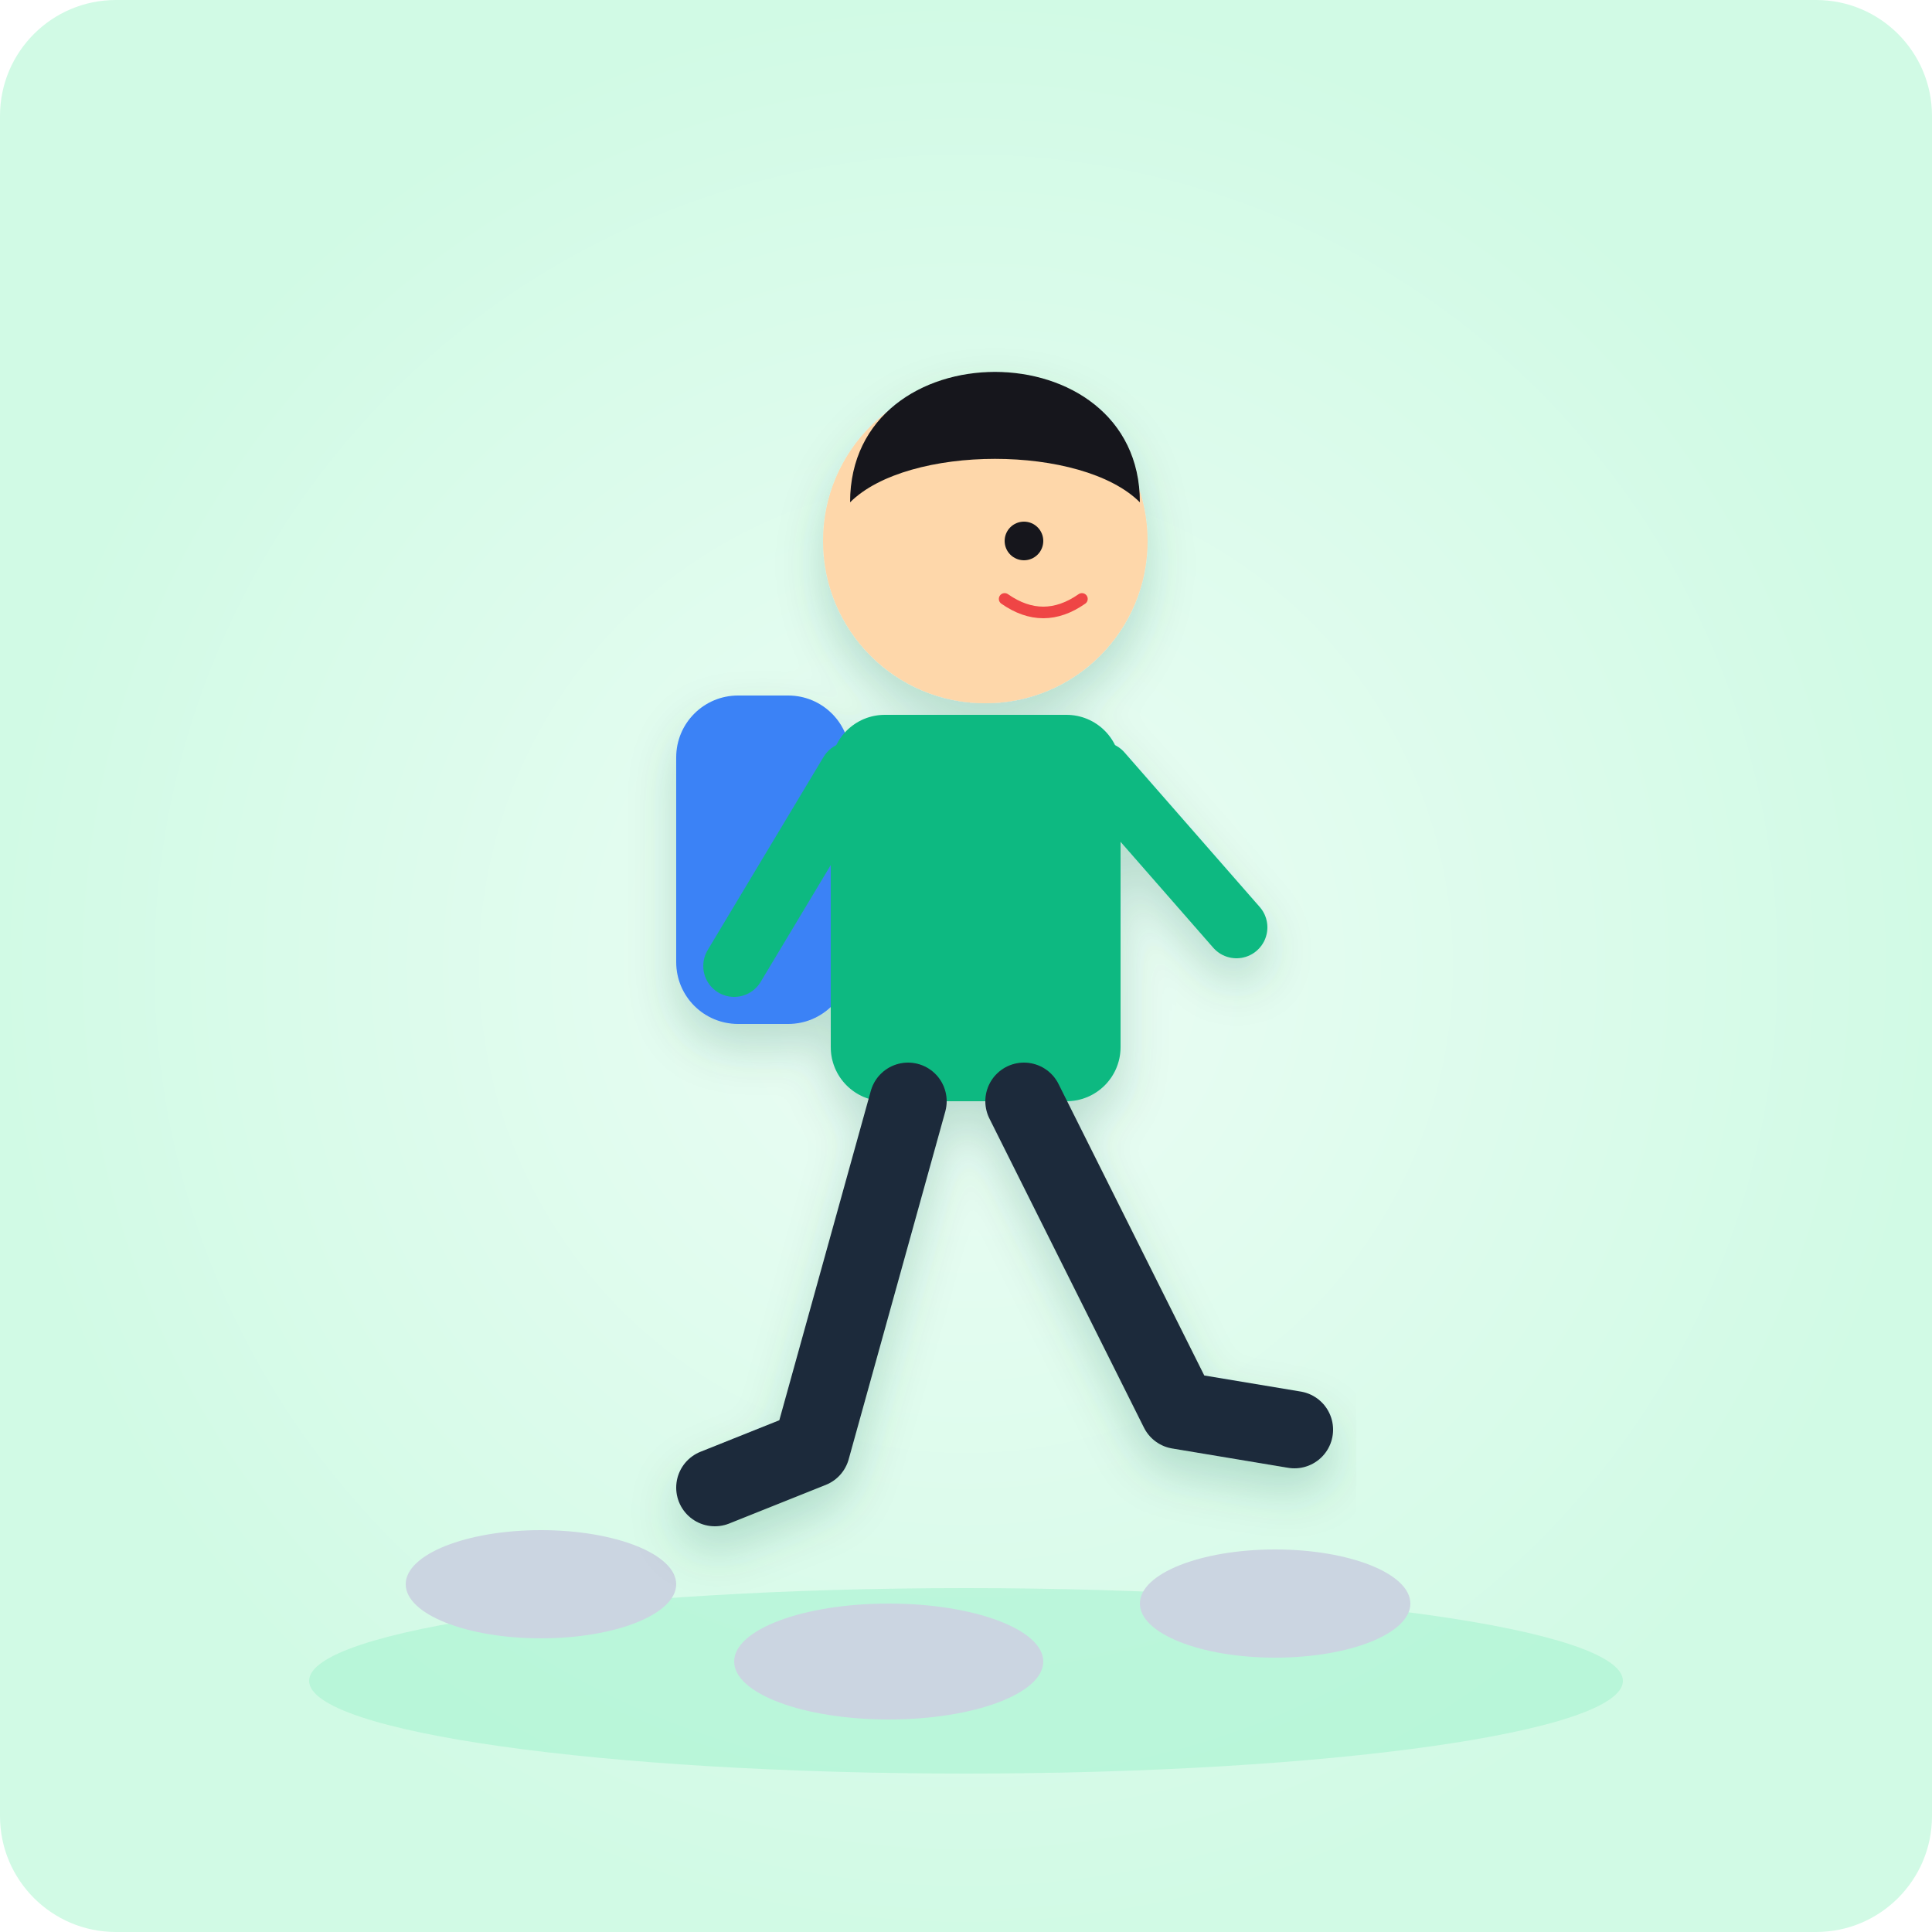
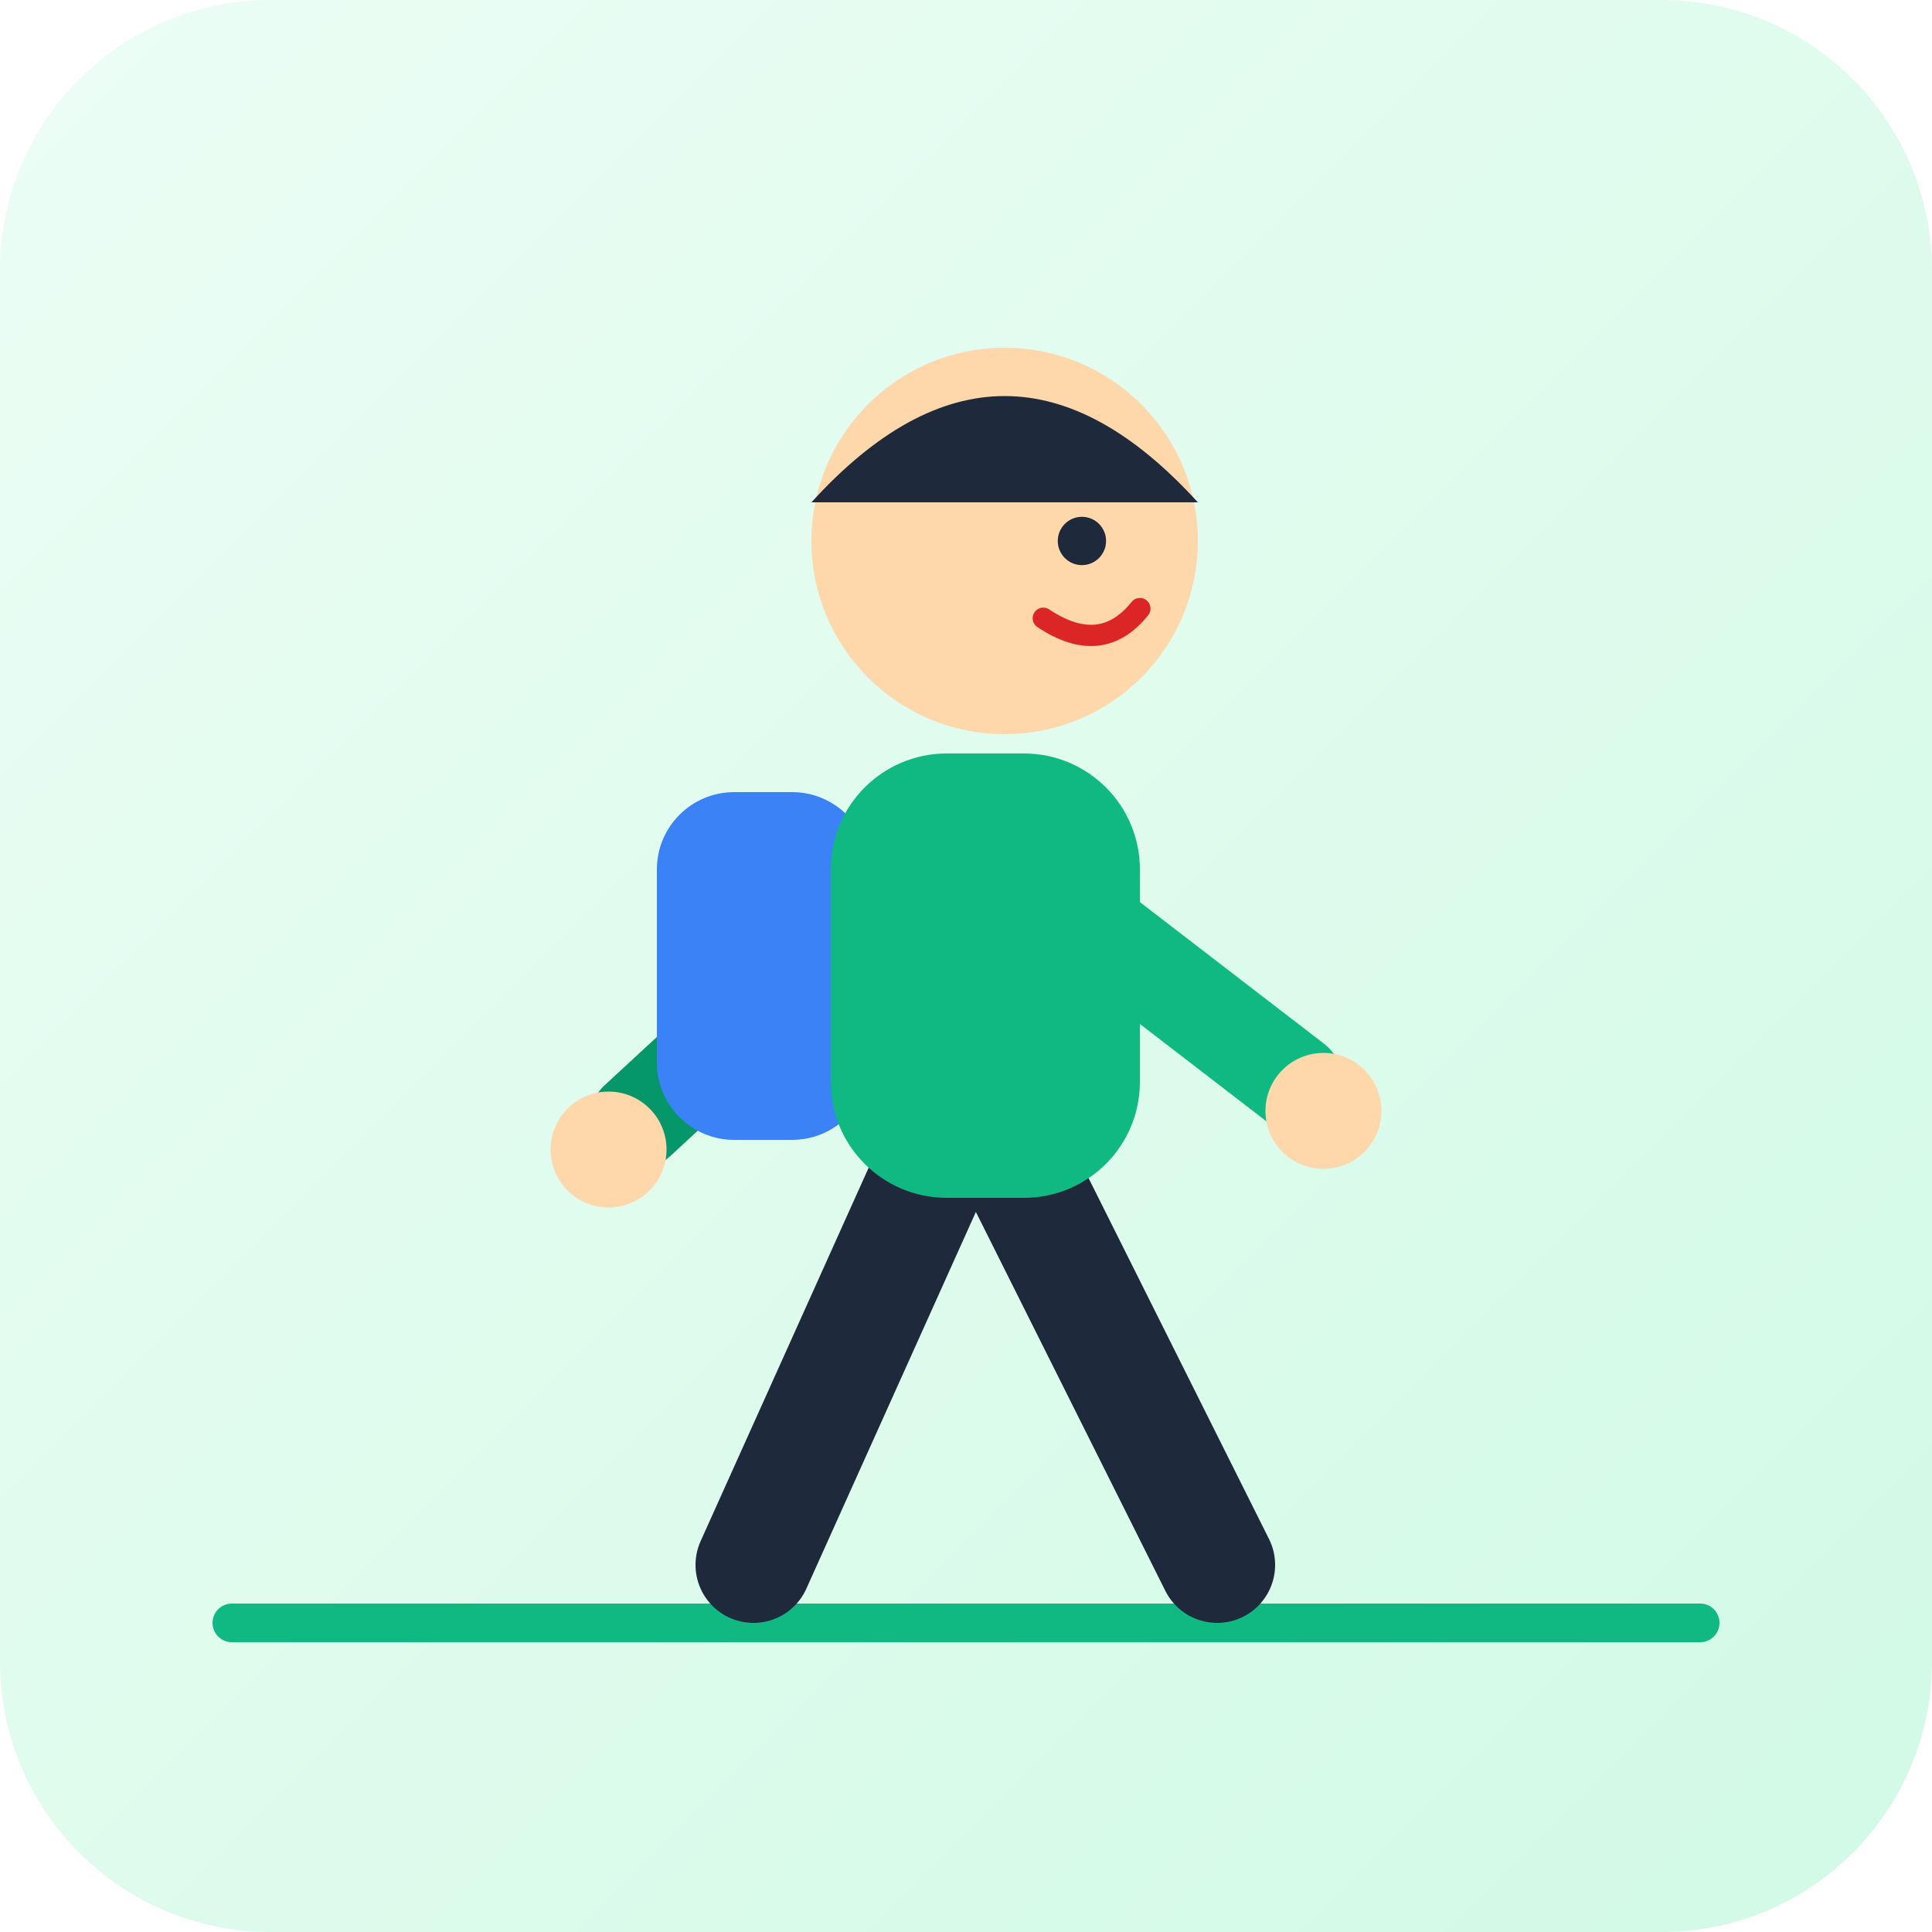
- <svg xmlns="http://www.w3.org/2000/svg" viewBox="0 0 500 500" width="100%" height="100%">
+ <svg xmlns="http://www.w3.org/2000/svg" viewBox="0 0 200 200">
  <defs>
-     <radialGradient id="bgZou" cx="50%" cy="50%" r="50%">
+     <linearGradient id="bg_zou" x1="0" y1="0" x2="1" y2="1">
      <stop offset="0%" stop-color="#ecfdf5" />
      <stop offset="100%" stop-color="#d1fae5" />
-     </radialGradient>
-     <filter id="shadowZou" x="-10%" y="-10%" width="120%" height="120%">
-       <feDropShadow dx="0" dy="6" stdDeviation="6" flood-color="#065f46" flood-opacity="0.2" />
-     </filter>
+     </linearGradient>
  </defs>
-   <rect width="500" height="500" rx="30" fill="url(#bgZou)" />
-   <ellipse cx="250" cy="435" rx="170" ry="24" fill="#a7f3d0" opacity="0.6" />
-   <ellipse cx="140" cy="410" rx="35" ry="14" fill="#cbd5e1" />
-   <ellipse cx="230" cy="430" rx="40" ry="15" fill="#cbd5e1" />
-   <ellipse cx="330" cy="415" rx="35" ry="14" fill="#cbd5e1" />
-   <g filter="url(#shadowZou)">
-     <rect x="175" y="180" width="45" height="85" rx="16" fill="#3b82f6" />
-     <circle cx="255" cy="140" r="42" fill="#fed7aa" />
-     <path d="M 220 130 C 220 85 295 85 295 130 C 280 115 235 115 220 130 Z" fill="#18181b" />
-     <circle cx="265" cy="140" r="5" fill="#18181b" />
-     <path d="M 260 155 Q 270 162 280 155" stroke="#ef4444" stroke-width="3" stroke-linecap="round" fill="none" />
-     <rect x="215" y="185" width="75" height="100" rx="14" fill="#10b981" />
-     <path d="M 235 285 L 210 375 L 185 385" stroke="#1e293b" stroke-width="20" stroke-linecap="round" stroke-linejoin="round" fill="none" />
-     <path d="M 265 285 L 305 365 L 335 370" stroke="#1e293b" stroke-width="20" stroke-linecap="round" stroke-linejoin="round" fill="none" />
-     <path d="M 220 200 L 190 250" stroke="#10b981" stroke-width="16" stroke-linecap="round" fill="none" />
-     <path d="M 285 200 L 320 240" stroke="#10b981" stroke-width="16" stroke-linecap="round" fill="none" />
-   </g>
+   <rect width="200" height="200" rx="28" fill="url(#bg_zou)" />
+   <line x1="24" y1="168" x2="176" y2="168" stroke="#10b981" stroke-width="4" stroke-linecap="round" />
+   <line x1="92" y1="92" x2="66" y2="116" stroke="#059669" stroke-width="10" stroke-linecap="round" />
+   <circle cx="63" cy="119" r="6" fill="#fed7aa" />
+   <rect x="68" y="82" width="22" height="36" rx="8" fill="#3b82f6" />
+   <circle cx="104" cy="56" r="20" fill="#fed7aa" />
+   <path d="M84 52 Q104 30 124 52" fill="#1e293b" />
+   <circle cx="112" cy="56" r="2.5" fill="#1e293b" />
+   <path d="M108 64 Q114 68 118 63" fill="none" stroke="#dc2626" stroke-width="2.2" stroke-linecap="round" />
+   <line x1="96" y1="122" x2="78" y2="162" stroke="#1e293b" stroke-width="12" stroke-linecap="round" />
+   <line x1="106" y1="122" x2="126" y2="162" stroke="#1e293b" stroke-width="12" stroke-linecap="round" />
+   <rect x="86" y="78" width="32" height="46" rx="12" fill="#10b981" />
+   <line x1="108" y1="92" x2="134" y2="112" stroke="#10b981" stroke-width="10" stroke-linecap="round" />
+   <circle cx="137" cy="115" r="6" fill="#fed7aa" />
</svg>
